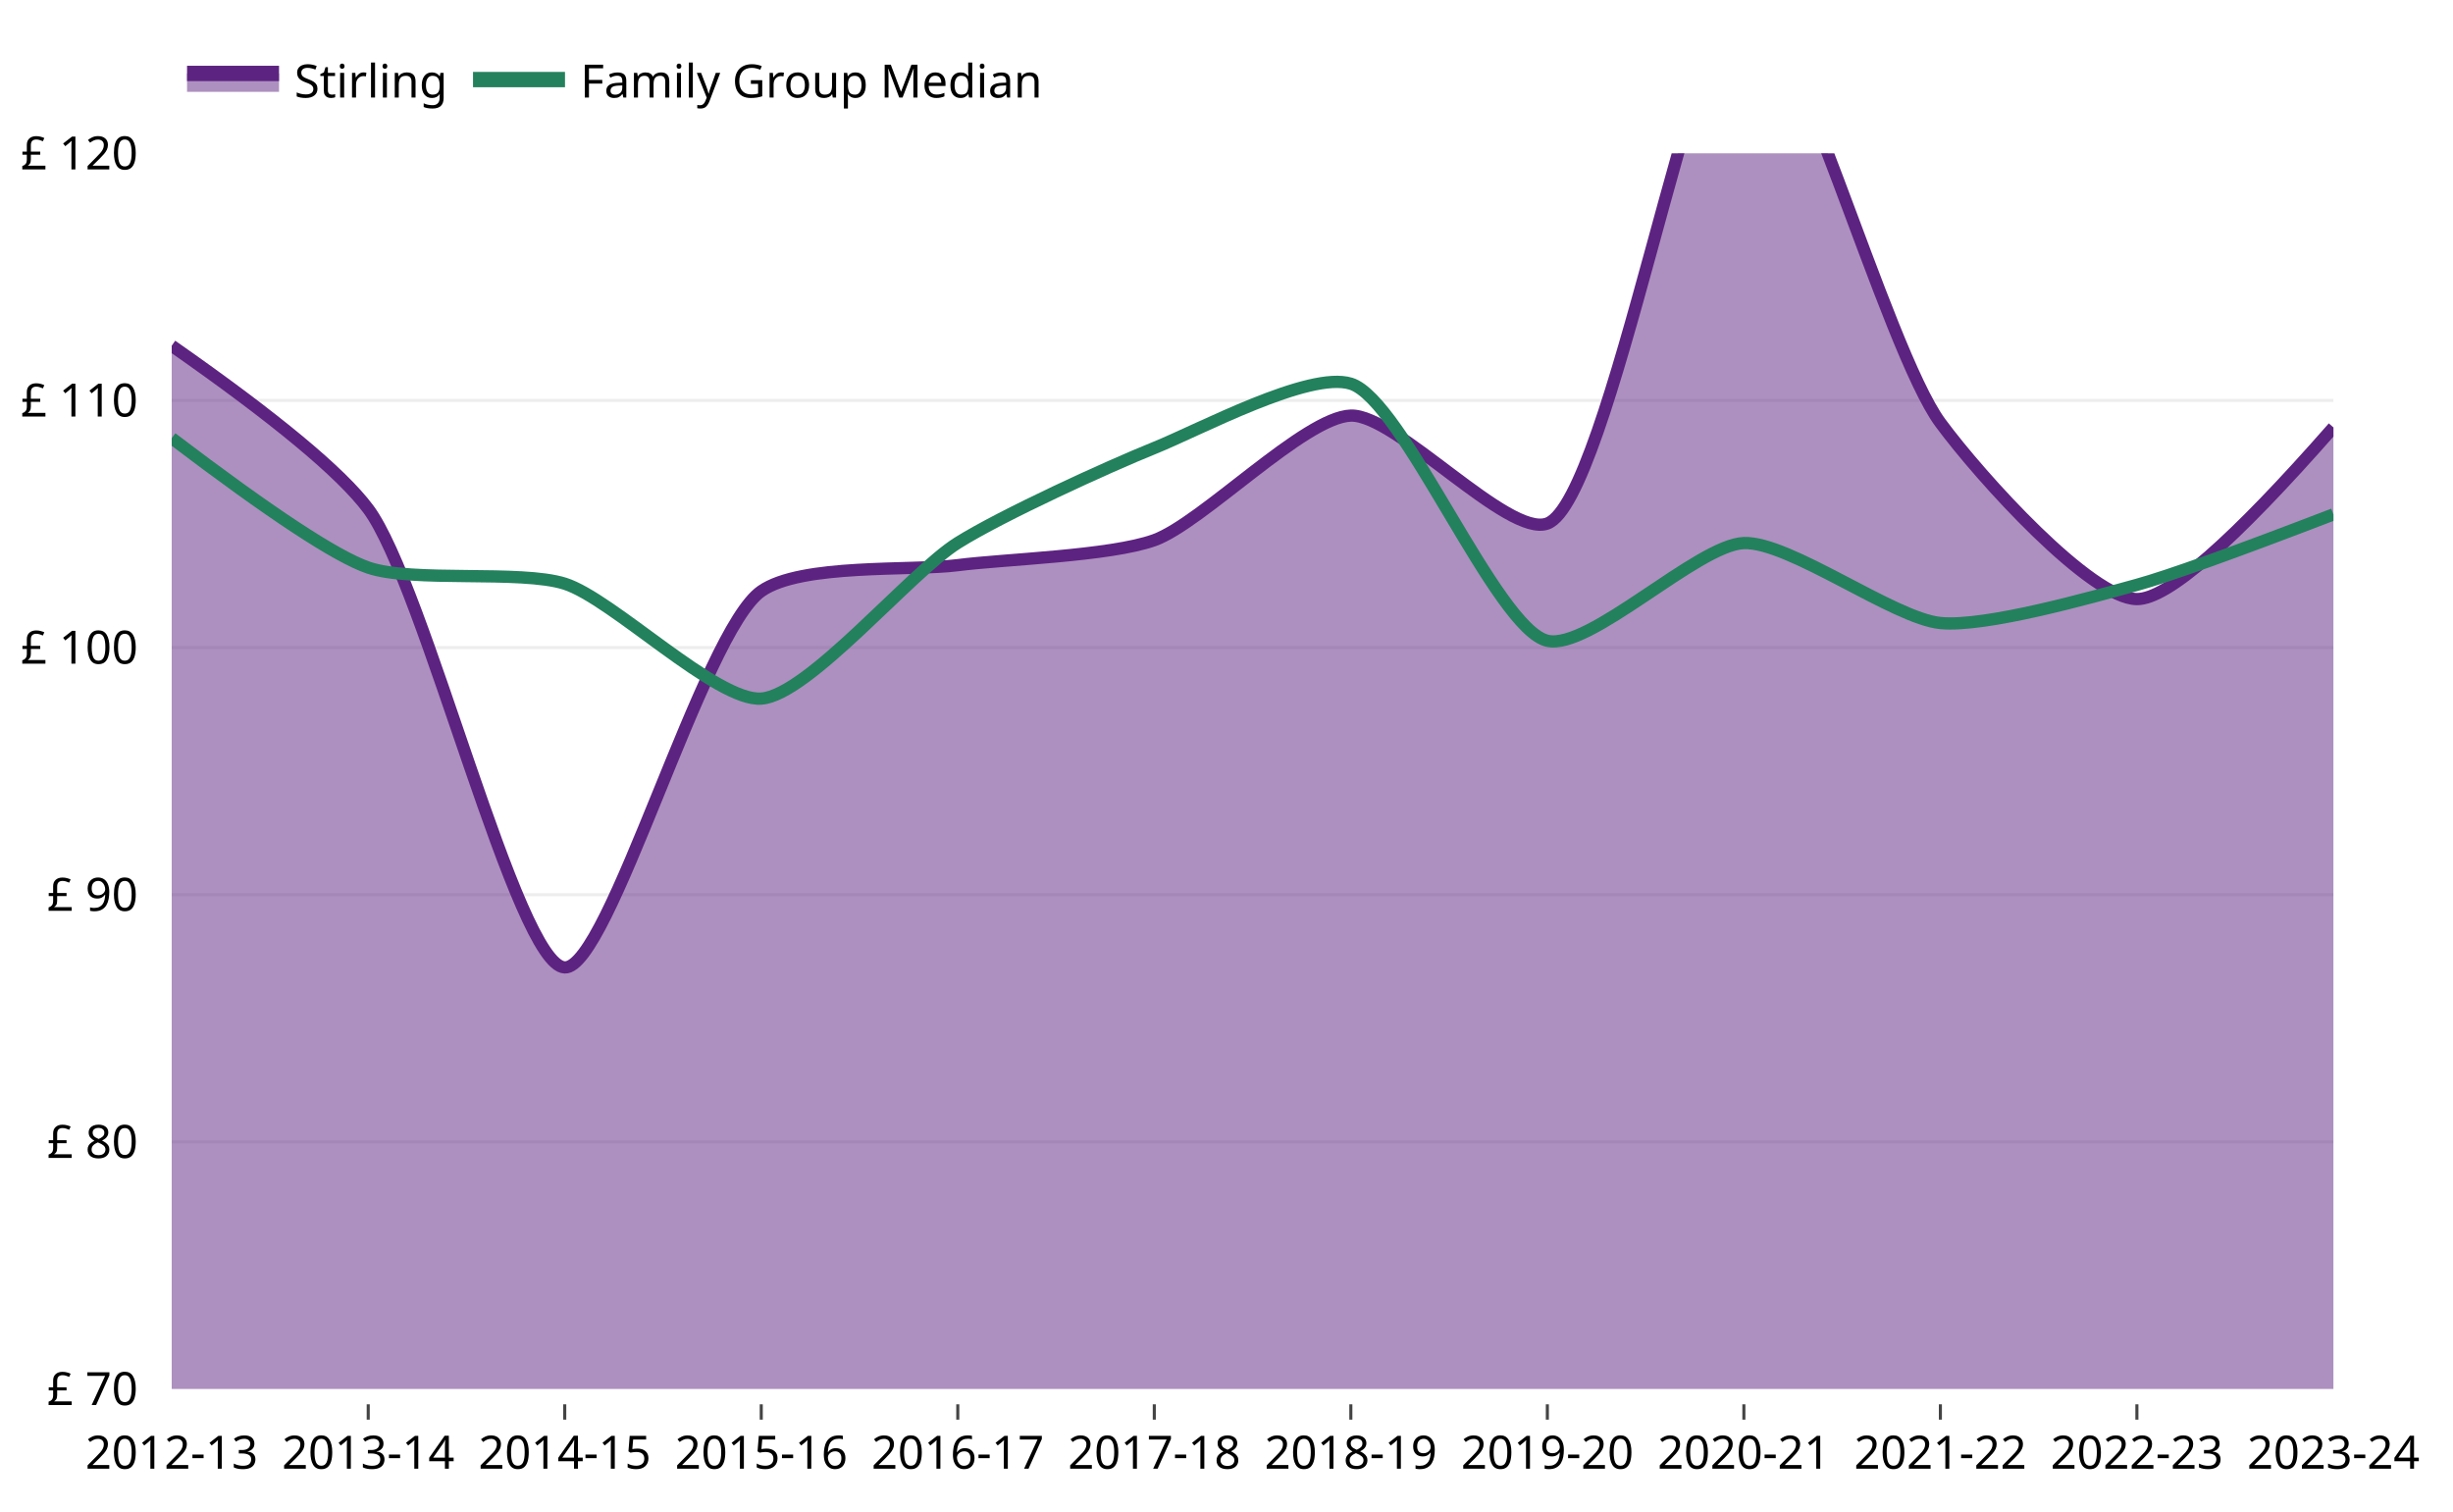
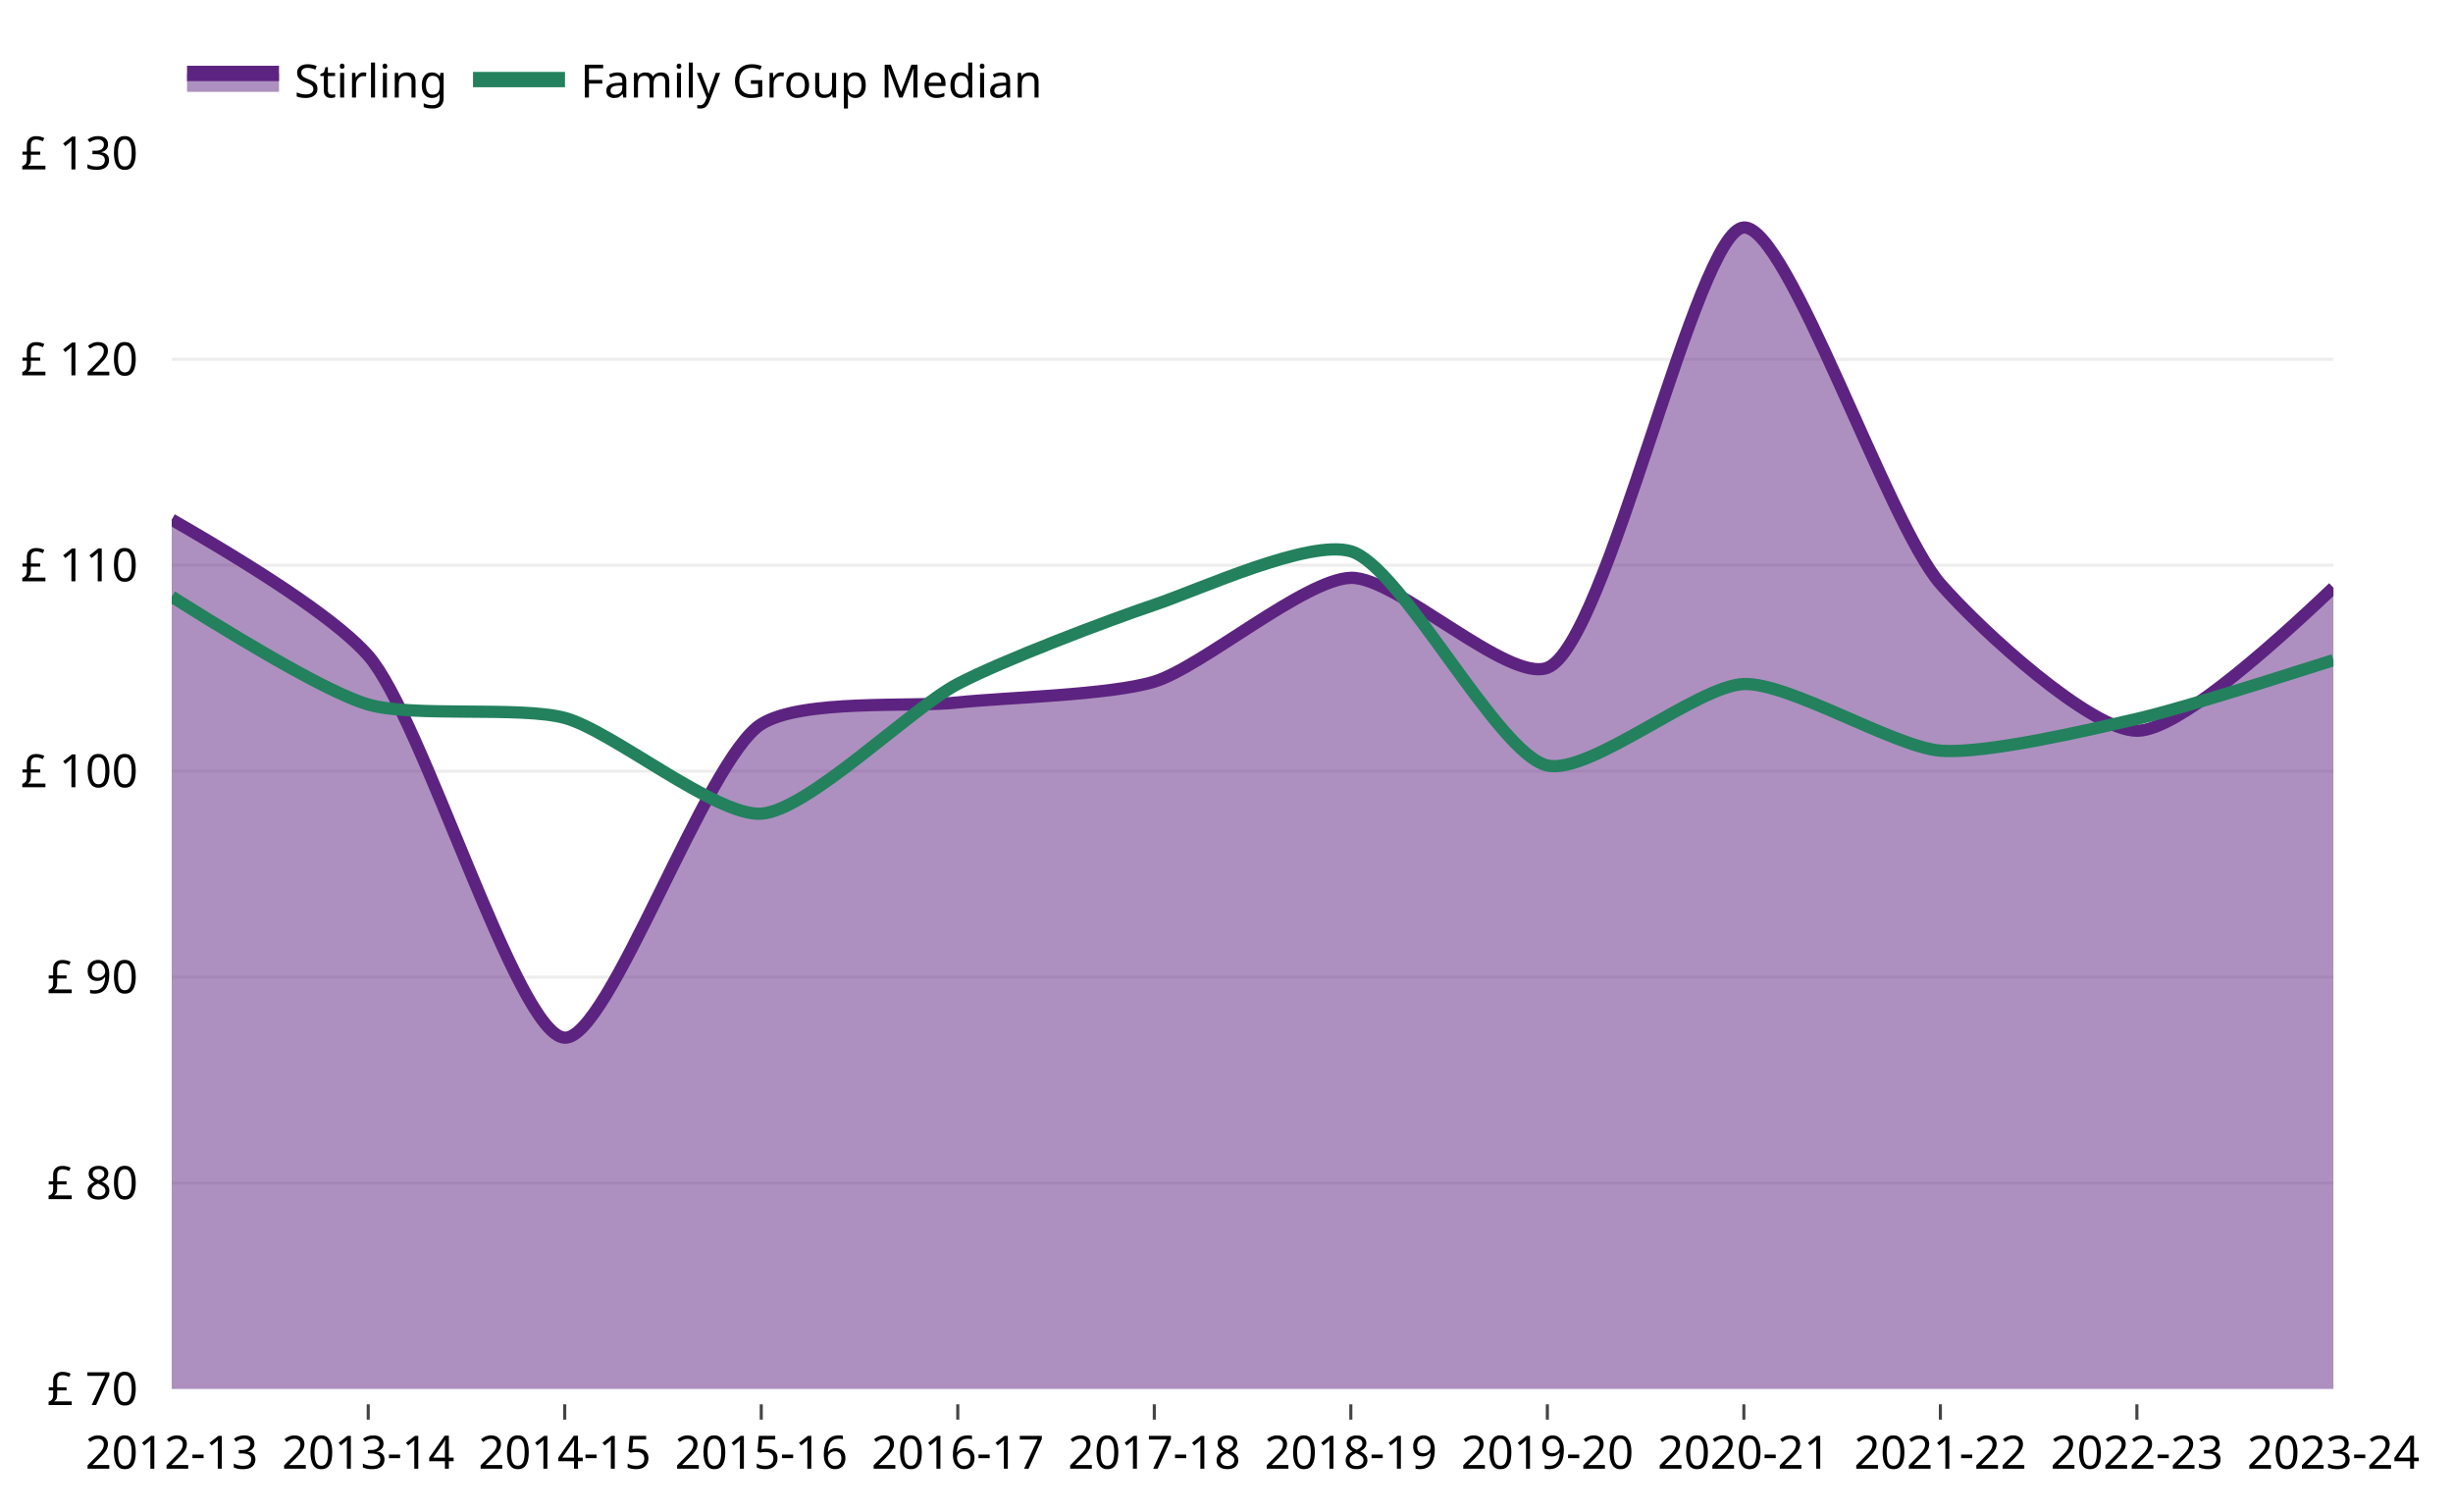
<svg xmlns="http://www.w3.org/2000/svg" class="main-svg" width="800" height="493" style="" viewBox="0 0 800 493">
  <rect x="0" y="0" width="800" height="493" style="fill: rgb(255, 255, 255); fill-opacity: 1;" />
-   <defs id="defs-b40d6a">
+   <defs id="defs-0275dc">
    <g class="clips">
-       <clipPath id="clipb40d6axyplot" class="plotclip">
+       <clipPath id="clip0275dcxyplot" class="plotclip">
        <rect width="705" height="403" />
      </clipPath>
-       <clipPath class="axesclip" id="clipb40d6ax">
+       <clipPath class="axesclip" id="clip0275dcx">
        <rect x="56" y="0" width="705" height="493" />
      </clipPath>
-       <clipPath class="axesclip" id="clipb40d6ay">
+       <clipPath class="axesclip" id="clip0275dcy">
        <rect x="0" y="50" width="800" height="403" />
      </clipPath>
-       <clipPath class="axesclip" id="clipb40d6axy">
+       <clipPath class="axesclip" id="clip0275dcxy">
        <rect x="56" y="50" width="705" height="403" />
      </clipPath>
    </g>
    <g class="gradients" />
    <g class="patterns" />
  </defs>
  <g class="bglayer">
    <rect class="bg" x="46" y="40" width="725" height="423" style="fill: rgb(0, 0, 0); fill-opacity: 0; stroke-width: 0;" />
  </g>
  <g class="layer-below">
    <g class="imagelayer" />
    <g class="shapelayer" />
  </g>
  <g class="cartesianlayer">
    <g class="subplot xy">
      <g class="layer-subplot">
        <g class="shapelayer" />
        <g class="imagelayer" />
      </g>
      <g class="minor-gridlayer">
        <g class="x" />
        <g class="y" />
      </g>
      <g class="gridlayer">
        <g class="x">
          <path class="xgrid crisp" transform="translate(120.09,0)" d="M0,50v403" style="stroke: rgb(255, 255, 255); stroke-opacity: 1; stroke-width: 1px;" />
          <path class="xgrid crisp" transform="translate(184.18,0)" d="M0,50v403" style="stroke: rgb(255, 255, 255); stroke-opacity: 1; stroke-width: 1px;" />
          <path class="xgrid crisp" transform="translate(248.27,0)" d="M0,50v403" style="stroke: rgb(255, 255, 255); stroke-opacity: 1; stroke-width: 1px;" />
          <path class="xgrid crisp" transform="translate(312.36,0)" d="M0,50v403" style="stroke: rgb(255, 255, 255); stroke-opacity: 1; stroke-width: 1px;" />
          <path class="xgrid crisp" transform="translate(376.45,0)" d="M0,50v403" style="stroke: rgb(255, 255, 255); stroke-opacity: 1; stroke-width: 1px;" />
          <path class="xgrid crisp" transform="translate(440.55,0)" d="M0,50v403" style="stroke: rgb(255, 255, 255); stroke-opacity: 1; stroke-width: 1px;" />
          <path class="xgrid crisp" transform="translate(504.64,0)" d="M0,50v403" style="stroke: rgb(255, 255, 255); stroke-opacity: 1; stroke-width: 1px;" />
          <path class="xgrid crisp" transform="translate(568.73,0)" d="M0,50v403" style="stroke: rgb(255, 255, 255); stroke-opacity: 1; stroke-width: 1px;" />
          <path class="xgrid crisp" transform="translate(632.82,0)" d="M0,50v403" style="stroke: rgb(255, 255, 255); stroke-opacity: 1; stroke-width: 1px;" />
          <path class="xgrid crisp" transform="translate(696.91,0)" d="M0,50v403" style="stroke: rgb(255, 255, 255); stroke-opacity: 1; stroke-width: 1px;" />
        </g>
        <g class="y">
-           <path class="ygrid crisp" transform="translate(0,372.4)" d="M56,0h705" style="stroke: rgb(237, 237, 237); stroke-opacity: 1; stroke-width: 1px;" />
-           <path class="ygrid crisp" transform="translate(0,291.8)" d="M56,0h705" style="stroke: rgb(237, 237, 237); stroke-opacity: 1; stroke-width: 1px;" />
-           <path class="ygrid crisp" transform="translate(0,211.2)" d="M56,0h705" style="stroke: rgb(237, 237, 237); stroke-opacity: 1; stroke-width: 1px;" />
-           <path class="ygrid crisp" transform="translate(0,130.6)" d="M56,0h705" style="stroke: rgb(237, 237, 237); stroke-opacity: 1; stroke-width: 1px;" />
+           <path class="ygrid crisp" transform="translate(0,385.83)" d="M56,0h705" style="stroke: rgb(237, 237, 237); stroke-opacity: 1; stroke-width: 1px;" />
+           <path class="ygrid crisp" transform="translate(0,318.67)" d="M56,0h705" style="stroke: rgb(237, 237, 237); stroke-opacity: 1; stroke-width: 1px;" />
+           <path class="ygrid crisp" transform="translate(0,251.5)" d="M56,0h705" style="stroke: rgb(237, 237, 237); stroke-opacity: 1; stroke-width: 1px;" />
+           <path class="ygrid crisp" transform="translate(0,184.33)" d="M56,0h705" style="stroke: rgb(237, 237, 237); stroke-opacity: 1; stroke-width: 1px;" />
+           <path class="ygrid crisp" transform="translate(0,117.17)" d="M56,0h705" style="stroke: rgb(237, 237, 237); stroke-opacity: 1; stroke-width: 1px;" />
        </g>
      </g>
      <g class="zerolinelayer" />
      <path class="xlines-below" />
      <path class="ylines-below" />
      <g class="overlines-below" />
      <g class="xaxislayer-below" />
      <g class="yaxislayer-below" />
      <g class="overaxes-below" />
-       <g class="plot" transform="translate(56,50)" clip-path="url(#clipb40d6axyplot)">
+       <g class="plot" transform="translate(56,50)" clip-path="url(#clip0275dcxyplot)">
        <g class="scatterlayer mlayer">
-           <g class="trace scatter trace057cae" style="stroke-miterlimit: 2;">
+           <g class="trace scatter tracef6aa37" style="stroke-miterlimit: 2;">
            <g class="fills">
              <g>
-                 <path class="js-fill" d="M705,967.2L0,967.2L0,62.75Q50.91,98.32 64.09,115.97C82.51,140.64 112.57,264.91 128.18,265.51C142.58,266.06 173.2,156.14 192.27,142.8C205.3,133.68 241.4,136.26 256.36,134.32C271.31,132.38 306.05,131.36 320.45,126.17C336.06,120.55 369.45,86.01 384.55,85.54C399.37,85.07 435.82,125.5 448.64,120.73C468.97,113.17 497.04,-50.98 512.73,-51.57C527.07,-52.11 559,63.71 576.82,87.89C590.17,106 625.91,145.28 640.91,145.38Q655.82,145.48 705,89.39" style="fill: rgb(93, 35, 129); fill-opacity: 0.5; stroke-width: 0;" />
+                 <path class="js-fill" d="M705,873.17L0,873.17L0,119.46Q50.76,148.62 64.09,163.81C81.96,184.18 112.62,287.77 128.18,288.43C142.62,289.04 174.14,197.55 192.27,186.17C205.53,177.85 241.4,180.72 256.36,179.1C271.31,177.48 305.91,176.74 320.45,172.31C335.87,167.61 369.49,138.88 384.55,138.45C399.4,138.03 435.67,172.68 448.64,167.78C468.02,160.47 497.09,24.85 512.73,24.19C527.1,23.58 559.44,120.44 576.82,140.4C590.31,155.9 625.92,188.23 640.91,188.32Q655.83,188.41 705,141.65" style="fill: rgb(93, 35, 129); fill-opacity: 0.5; stroke-width: 0;" />
              </g>
            </g>
            <g class="errorbars" />
            <g class="lines">
-               <path class="js-line" d="M0,62.75Q50.91,98.32 64.09,115.97C82.51,140.64 112.57,264.91 128.18,265.51C142.58,266.06 173.2,156.14 192.27,142.8C205.3,133.68 241.4,136.26 256.36,134.32C271.31,132.38 306.05,131.36 320.45,126.17C336.06,120.55 369.45,86.01 384.55,85.54C399.37,85.07 435.82,125.5 448.64,120.73C468.97,113.17 497.04,-50.98 512.73,-51.57C527.07,-52.11 559,63.71 576.82,87.89C590.17,106 625.91,145.28 640.91,145.38Q655.82,145.48 705,89.39" style="vector-effect: none; fill: none; stroke: rgb(93, 35, 129); stroke-opacity: 1; stroke-width: 4px; opacity: 1;" />
+               <path class="js-line" d="M0,119.46Q50.76,148.62 64.09,163.81C81.96,184.18 112.62,287.77 128.18,288.43C142.62,289.04 174.14,197.55 192.27,186.17C205.53,177.85 241.4,180.72 256.36,179.1C271.31,177.48 305.91,176.74 320.45,172.31C335.87,167.61 369.49,138.88 384.55,138.45C399.4,138.03 435.67,172.68 448.64,167.78C468.02,160.47 497.09,24.85 512.73,24.19C527.1,23.58 559.44,120.44 576.82,140.4C590.31,155.9 625.92,188.23 640.91,188.32Q655.83,188.41 705,141.65" style="vector-effect: none; fill: none; stroke: rgb(93, 35, 129); stroke-opacity: 1; stroke-width: 4px; opacity: 1;" />
            </g>
            <g class="points" />
            <g class="text" />
          </g>
-           <g class="trace scatter tracec54147" style="stroke-miterlimit: 2; opacity: 1;">
+           <g class="trace scatter trace773571" style="stroke-miterlimit: 2; opacity: 1;">
            <g class="fills" />
            <g class="errorbars" />
            <g class="lines">
-               <path class="js-line" d="M0,92.9Q48.41,129.7 64.09,135.11C78.44,140.06 113.73,135.8 128.18,140.36C143.71,145.26 177.66,178.87 192.27,177.84C207.6,176.76 240.85,136.77 256.36,127.05C270.83,117.98 305.29,102.22 320.45,96.11C335.21,90.16 370.93,70.91 384.55,75.14C401.59,80.43 431.93,155.1 448.64,158.98C462.4,162.18 497.65,127.68 512.73,127.11C527.56,126.55 561.64,151.71 576.82,153.19C591.56,154.63 626.11,144.81 640.91,140.74Q656.02,136.59 705,117.76" style="vector-effect: none; fill: none; stroke: rgb(35, 129, 93); stroke-opacity: 1; stroke-width: 4px; opacity: 1;" />
+               <path class="js-line" d="M0,144.59Q48.62,175.23 64.09,179.76C78.59,184.01 113.6,180.25 128.18,184.14C143.54,188.24 177.58,216.33 192.27,215.37C207.51,214.38 240.99,181.11 256.36,173.05C270.94,165.4 305.35,152.34 320.45,147.26C335.26,142.28 370.7,125.79 384.55,129.79C401.09,134.57 432.32,196.04 448.64,199.65C462.6,202.74 497.68,173.59 512.73,173.09C527.59,172.6 561.71,193.56 576.82,194.82C591.62,196.05 626.07,187.85 640.91,184.45Q655.98,181 705,165.3" style="vector-effect: none; fill: none; stroke: rgb(35, 129, 93); stroke-opacity: 1; stroke-width: 4px; opacity: 1;" />
            </g>
            <g class="points" />
            <g class="text" />
          </g>
        </g>
      </g>
      <g class="overplot" />
      <path class="xlines-above crisp" d="" style="fill: none; stroke-width: 1px; stroke: rgb(0, 0, 0); stroke-opacity: 0;" />
      <path class="ylines-above crisp" d="M0,0" style="fill: none;" />
      <g class="overlines-above" />
      <g class="xaxislayer-above">
        <path class="xtick ticks crisp" d="M0,463v-5" transform="translate(120.09,0)" style="stroke: rgb(68, 68, 68); stroke-opacity: 1; stroke-width: 1px;" />
        <path class="xtick ticks crisp" d="M0,463v-5" transform="translate(184.18,0)" style="stroke: rgb(68, 68, 68); stroke-opacity: 1; stroke-width: 1px;" />
        <path class="xtick ticks crisp" d="M0,463v-5" transform="translate(248.27,0)" style="stroke: rgb(68, 68, 68); stroke-opacity: 1; stroke-width: 1px;" />
        <path class="xtick ticks crisp" d="M0,463v-5" transform="translate(312.36,0)" style="stroke: rgb(68, 68, 68); stroke-opacity: 1; stroke-width: 1px;" />
        <path class="xtick ticks crisp" d="M0,463v-5" transform="translate(376.45,0)" style="stroke: rgb(68, 68, 68); stroke-opacity: 1; stroke-width: 1px;" />
        <path class="xtick ticks crisp" d="M0,463v-5" transform="translate(440.55,0)" style="stroke: rgb(68, 68, 68); stroke-opacity: 1; stroke-width: 1px;" />
        <path class="xtick ticks crisp" d="M0,463v-5" transform="translate(504.64,0)" style="stroke: rgb(68, 68, 68); stroke-opacity: 1; stroke-width: 1px;" />
        <path class="xtick ticks crisp" d="M0,463v-5" transform="translate(568.73,0)" style="stroke: rgb(68, 68, 68); stroke-opacity: 1; stroke-width: 1px;" />
        <path class="xtick ticks crisp" d="M0,463v-5" transform="translate(632.82,0)" style="stroke: rgb(68, 68, 68); stroke-opacity: 1; stroke-width: 1px;" />
        <path class="xtick ticks crisp" d="M0,463v-5" transform="translate(696.91,0)" style="stroke: rgb(68, 68, 68); stroke-opacity: 1; stroke-width: 1px;" />
        <g class="xtick">
          <text text-anchor="middle" x="0" y="479" transform="translate(56,0)" style="font-family: 'Segoe UI Semibold'; font-size: 15px; fill: rgb(0, 0, 0); fill-opacity: 1; white-space: pre; opacity: 1;">2012-13</text>
        </g>
        <g class="xtick">
          <text text-anchor="middle" x="0" y="479" transform="translate(120.09,0)" style="font-family: 'Segoe UI Semibold'; font-size: 15px; fill: rgb(0, 0, 0); fill-opacity: 1; white-space: pre; opacity: 1;">2013-14</text>
        </g>
        <g class="xtick">
          <text text-anchor="middle" x="0" y="479" transform="translate(184.18,0)" style="font-family: 'Segoe UI Semibold'; font-size: 15px; fill: rgb(0, 0, 0); fill-opacity: 1; white-space: pre; opacity: 1;">2014-15</text>
        </g>
        <g class="xtick">
          <text text-anchor="middle" x="0" y="479" transform="translate(248.27,0)" style="font-family: 'Segoe UI Semibold'; font-size: 15px; fill: rgb(0, 0, 0); fill-opacity: 1; white-space: pre; opacity: 1;">2015-16</text>
        </g>
        <g class="xtick">
          <text text-anchor="middle" x="0" y="479" transform="translate(312.36,0)" style="font-family: 'Segoe UI Semibold'; font-size: 15px; fill: rgb(0, 0, 0); fill-opacity: 1; white-space: pre; opacity: 1;">2016-17</text>
        </g>
        <g class="xtick">
          <text text-anchor="middle" x="0" y="479" transform="translate(376.45,0)" style="font-family: 'Segoe UI Semibold'; font-size: 15px; fill: rgb(0, 0, 0); fill-opacity: 1; white-space: pre; opacity: 1;">2017-18</text>
        </g>
        <g class="xtick">
          <text text-anchor="middle" x="0" y="479" transform="translate(440.55,0)" style="font-family: 'Segoe UI Semibold'; font-size: 15px; fill: rgb(0, 0, 0); fill-opacity: 1; white-space: pre; opacity: 1;">2018-19</text>
        </g>
        <g class="xtick">
          <text text-anchor="middle" x="0" y="479" transform="translate(504.64,0)" style="font-family: 'Segoe UI Semibold'; font-size: 15px; fill: rgb(0, 0, 0); fill-opacity: 1; white-space: pre; opacity: 1;">2019-20</text>
        </g>
        <g class="xtick">
          <text text-anchor="middle" x="0" y="479" transform="translate(568.73,0)" style="font-family: 'Segoe UI Semibold'; font-size: 15px; fill: rgb(0, 0, 0); fill-opacity: 1; white-space: pre; opacity: 1;">2020-21</text>
        </g>
        <g class="xtick">
          <text text-anchor="middle" x="0" y="479" transform="translate(632.82,0)" style="font-family: 'Segoe UI Semibold'; font-size: 15px; fill: rgb(0, 0, 0); fill-opacity: 1; white-space: pre; opacity: 1;">2021-22</text>
        </g>
        <g class="xtick">
          <text text-anchor="middle" x="0" y="479" transform="translate(696.91,0)" style="font-family: 'Segoe UI Semibold'; font-size: 15px; fill: rgb(0, 0, 0); fill-opacity: 1; white-space: pre; opacity: 1;">2022-23</text>
        </g>
        <g class="xtick">
          <text text-anchor="middle" x="0" y="479" transform="translate(761,0)" style="font-family: 'Segoe UI Semibold'; font-size: 15px; fill: rgb(0, 0, 0); fill-opacity: 1; white-space: pre; opacity: 1;">2023-24</text>
        </g>
      </g>
      <g class="yaxislayer-above">
        <g class="ytick">
          <text text-anchor="end" x="45" y="5.25" transform="translate(0,453)" style="font-family: 'Segoe UI Semibold'; font-size: 15px; fill: rgb(0, 0, 0); fill-opacity: 1; white-space: pre; opacity: 1;">£ 70</text>
        </g>
        <g class="ytick">
-           <text text-anchor="end" x="45" y="5.25" style="font-family: 'Segoe UI Semibold'; font-size: 15px; fill: rgb(0, 0, 0); fill-opacity: 1; white-space: pre; opacity: 1;" transform="translate(0,372.4)">£ 80</text>
-         </g>
-         <g class="ytick">
-           <text text-anchor="end" x="45" y="5.25" style="font-family: 'Segoe UI Semibold'; font-size: 15px; fill: rgb(0, 0, 0); fill-opacity: 1; white-space: pre; opacity: 1;" transform="translate(0,291.8)">£ 90</text>
-         </g>
-         <g class="ytick">
-           <text text-anchor="end" x="45" y="5.25" style="font-family: 'Segoe UI Semibold'; font-size: 15px; fill: rgb(0, 0, 0); fill-opacity: 1; white-space: pre; opacity: 1;" transform="translate(0,211.2)">£ 100</text>
-         </g>
-         <g class="ytick">
-           <text text-anchor="end" x="45" y="5.25" style="font-family: 'Segoe UI Semibold'; font-size: 15px; fill: rgb(0, 0, 0); fill-opacity: 1; white-space: pre; opacity: 1;" transform="translate(0,130.6)">£ 110</text>
-         </g>
-         <g class="ytick">
-           <text text-anchor="end" x="45" y="5.25" style="font-family: 'Segoe UI Semibold'; font-size: 15px; fill: rgb(0, 0, 0); fill-opacity: 1; white-space: pre; opacity: 1;" transform="translate(0,50)">£ 120</text>
+           <text text-anchor="end" x="45" y="5.25" style="font-family: 'Segoe UI Semibold'; font-size: 15px; fill: rgb(0, 0, 0); fill-opacity: 1; white-space: pre; opacity: 1;" transform="translate(0,385.83)">£ 80</text>
+         </g>
+         <g class="ytick">
+           <text text-anchor="end" x="45" y="5.25" style="font-family: 'Segoe UI Semibold'; font-size: 15px; fill: rgb(0, 0, 0); fill-opacity: 1; white-space: pre; opacity: 1;" transform="translate(0,318.67)">£ 90</text>
+         </g>
+         <g class="ytick">
+           <text text-anchor="end" x="45" y="5.25" style="font-family: 'Segoe UI Semibold'; font-size: 15px; fill: rgb(0, 0, 0); fill-opacity: 1; white-space: pre; opacity: 1;" transform="translate(0,251.5)">£ 100</text>
+         </g>
+         <g class="ytick">
+           <text text-anchor="end" x="45" y="5.25" style="font-family: 'Segoe UI Semibold'; font-size: 15px; fill: rgb(0, 0, 0); fill-opacity: 1; white-space: pre; opacity: 1;" transform="translate(0,184.33)">£ 110</text>
+         </g>
+         <g class="ytick">
+           <text text-anchor="end" x="45" y="5.25" style="font-family: 'Segoe UI Semibold'; font-size: 15px; fill: rgb(0, 0, 0); fill-opacity: 1; white-space: pre; opacity: 1;" transform="translate(0,117.17)">£ 120</text>
+         </g>
+         <g class="ytick">
+           <text text-anchor="end" x="45" y="5.25" style="font-family: 'Segoe UI Semibold'; font-size: 15px; fill: rgb(0, 0, 0); fill-opacity: 1; white-space: pre; opacity: 1;" transform="translate(0,50)">£ 130</text>
        </g>
      </g>
      <g class="overaxes-above" />
    </g>
  </g>
  <g class="polarlayer" />
  <g class="smithlayer" />
  <g class="ternarylayer" />
  <g class="geolayer" />
  <g class="funnelarealayer" />
  <g class="pielayer" />
  <g class="iciclelayer" />
  <g class="treemaplayer" />
  <g class="sunburstlayer" />
  <g class="glimages" />
-   <defs id="topdefs-b40d6a">
+   <defs id="topdefs-0275dc">
    <g class="clips" />
-     <clipPath id="legendb40d6a">
+     <clipPath id="legend0275dc">
      <rect width="285" height="33" x="0" y="0" />
    </clipPath>
  </defs>
  <g class="layer-above">
    <g class="imagelayer" />
    <g class="shapelayer" />
  </g>
  <g class="infolayer">
    <g class="legend" pointer-events="all" transform="translate(56,9.7)">
      <rect class="bg" shape-rendering="crispEdges" width="285" height="33" x="0" y="0" style="stroke: rgb(68, 68, 68); stroke-opacity: 1; fill: rgb(0, 0, 0); fill-opacity: 0; stroke-width: 0px;" />
-       <g class="scrollbox" transform="" clip-path="url(#legendb40d6a)">
+       <g class="scrollbox" transform="" clip-path="url(#legend0275dc)">
        <g class="groups">
          <g class="traces" transform="translate(0,16.25)" style="opacity: 1;">
            <text class="legendtext" text-anchor="start" x="40" y="5.85" style="font-family: 'Segoe UI Semibold'; font-size: 15px; fill: rgb(0, 0, 0); fill-opacity: 1; white-space: pre;">Stirling</text>
            <g class="layers">
              <g class="legendfill">
                <path class="js-fill" d="M5,-2h30v6h-30z" style="stroke-width: 0; fill: rgb(93, 35, 129); fill-opacity: 0.5;" />
              </g>
              <g class="legendlines">
                <path class="js-line" d="M5,-2h30" style="fill: none; stroke: rgb(93, 35, 129); stroke-opacity: 1; stroke-width: 5px;" />
              </g>
              <g class="legendsymbols">
                <g class="legendpoints" />
              </g>
            </g>
            <rect class="legendtoggle" x="0" y="-11.25" width="90.766" height="22.5" style="fill: rgb(0, 0, 0); fill-opacity: 0;" />
          </g>
          <g class="traces" transform="translate(93.26562,16.25)" style="opacity: 1;">
            <text class="legendtext" text-anchor="start" x="40" y="5.85" style="font-family: 'Segoe UI Semibold'; font-size: 15px; fill: rgb(0, 0, 0); fill-opacity: 1; white-space: pre;">Family Group Median</text>
            <g class="layers" style="opacity: 1;">
              <g class="legendfill" />
              <g class="legendlines">
                <path class="js-line" d="M5,0h30" style="fill: none; stroke: rgb(35, 129, 93); stroke-opacity: 1; stroke-width: 5px;" />
              </g>
              <g class="legendsymbols">
                <g class="legendpoints" />
              </g>
            </g>
            <rect class="legendtoggle" x="0" y="-11.25" width="188.609" height="22.5" style="fill: rgb(0, 0, 0); fill-opacity: 0;" />
          </g>
        </g>
      </g>
      <rect class="scrollbar" rx="20" ry="3" width="0" height="0" x="0" y="0" style="fill: rgb(128, 139, 164); fill-opacity: 1;" />
    </g>
    <g class="g-gtitle" />
    <g class="g-xtitle" />
    <g class="g-ytitle" />
  </g>
</svg>
